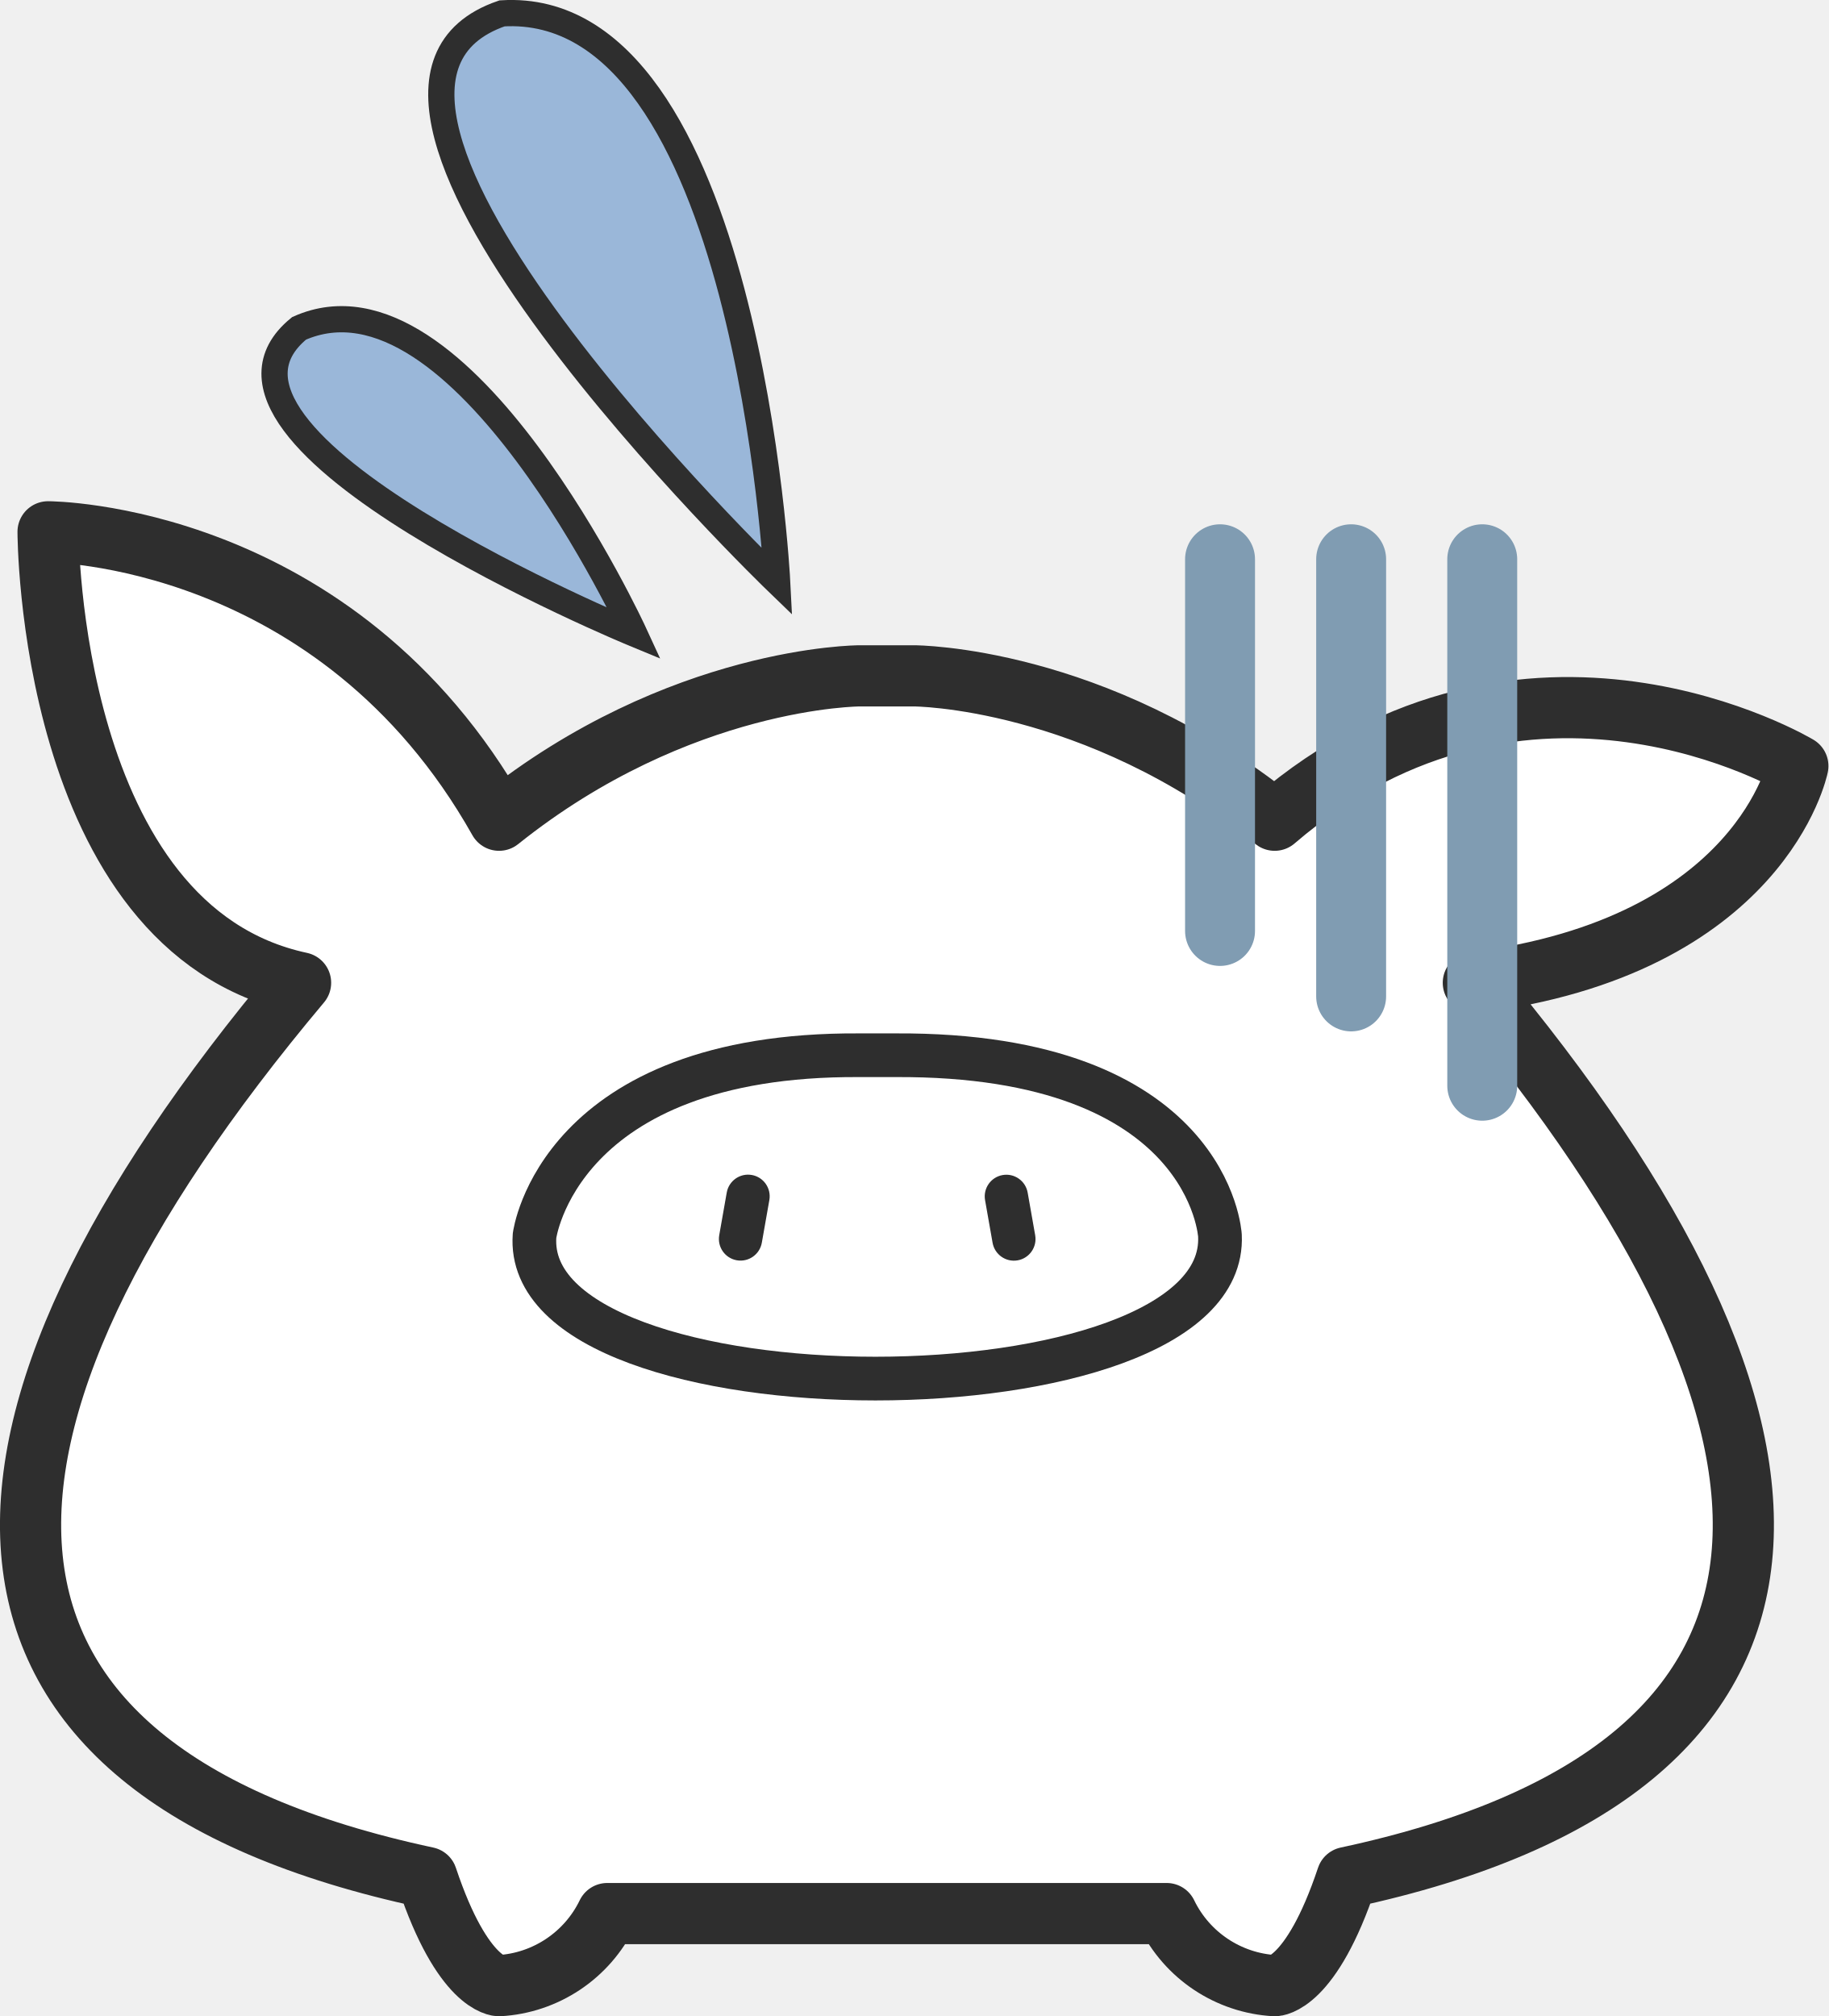
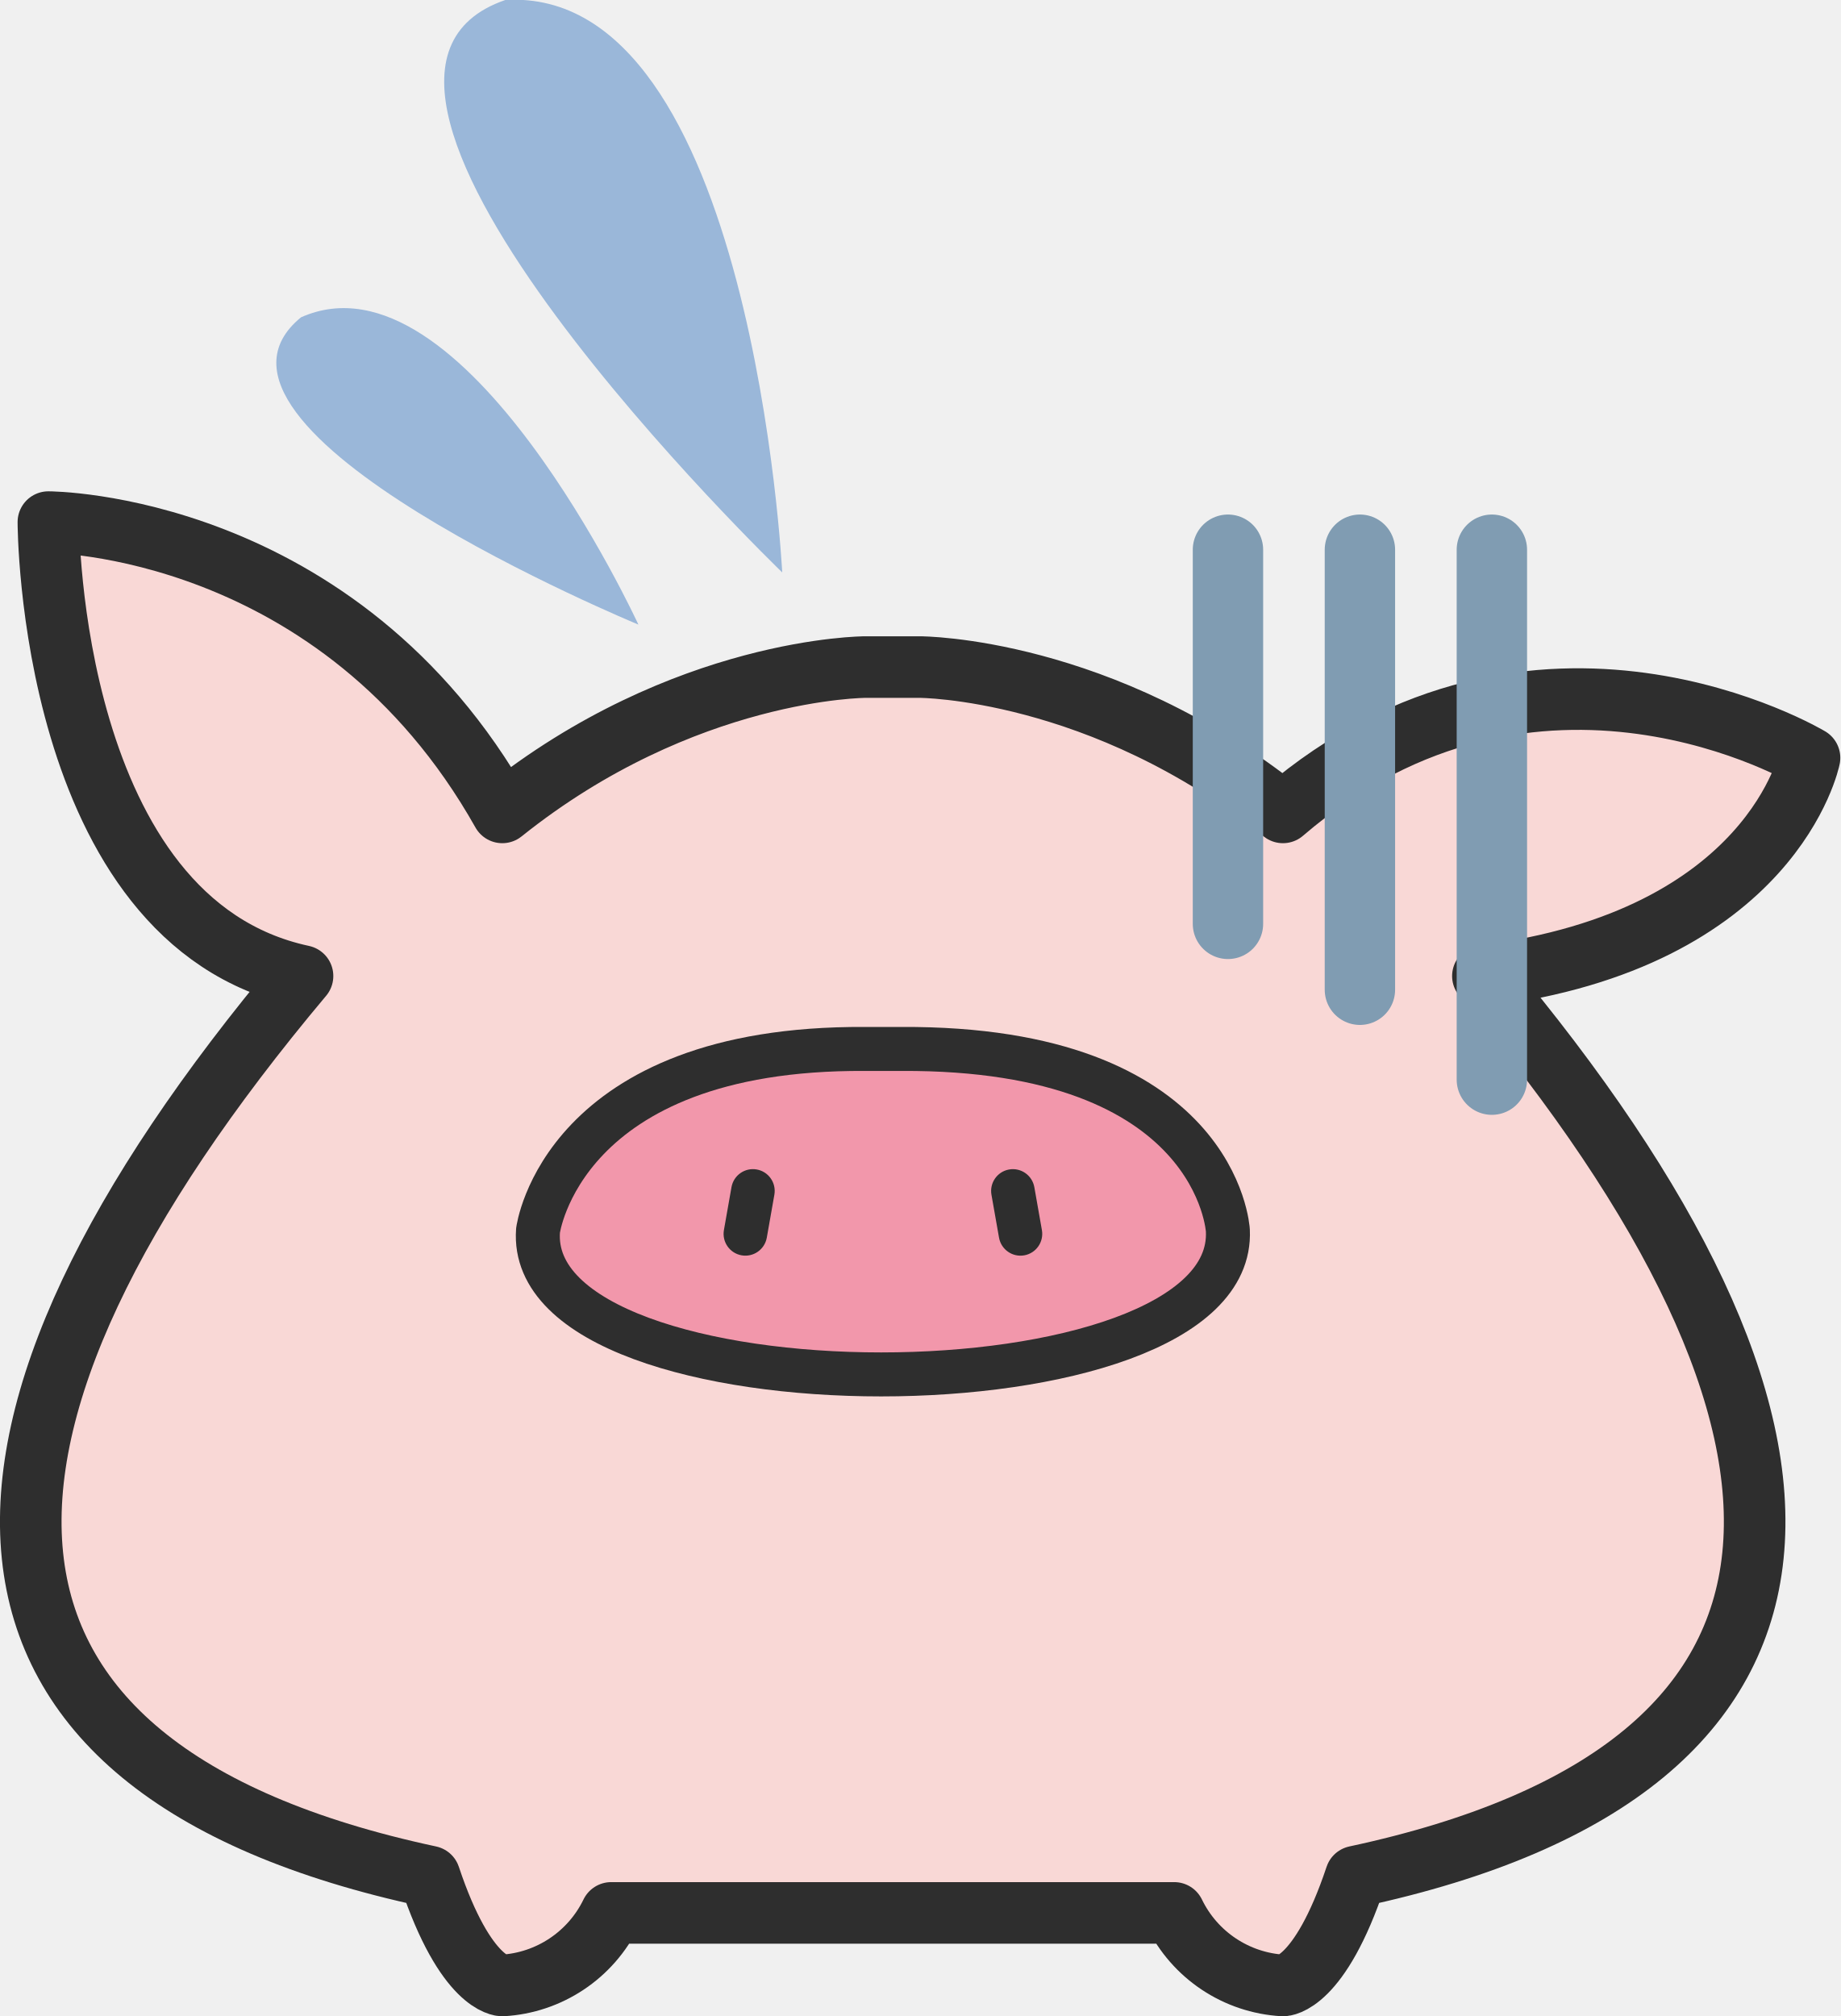
- <svg xmlns="http://www.w3.org/2000/svg" viewBox="0 0 209.2 230.67">
+ <svg xmlns="http://www.w3.org/2000/svg" viewBox="0 0 209.2 229.17">
  <defs>
-     <style>.cls-1,.cls-2{fill:#fff;stroke-linejoin:round;}.cls-1,.cls-2,.cls-4{stroke:#2e2e2e;}.cls-1{stroke-width:7px;}.cls-2,.cls-5{stroke-linecap:round;}.cls-2{stroke-width:5px;}.cls-3{fill:#2e2e2e;}.cls-4{fill:#9ab7d9;stroke-width:3px;}.cls-4,.cls-5{stroke-miterlimit:10;}.cls-5{fill:none;stroke:#809cb2;stroke-width:8px;}</style>
+     <style>.cls-1{fill:#f9d8d6;stroke-width:7px;}.cls-1,.cls-2{stroke:#2e2e2e;stroke-linejoin:round;}.cls-2{fill:#f297ab;stroke-width:5px;}.cls-2,.cls-5{stroke-linecap:round;}.cls-3{fill:#2e2e2e;}.cls-4{fill:#9ab7d9;}.cls-5{fill:none;stroke:#809cb2;stroke-miterlimit:10;stroke-width:8px;}</style>
  </defs>
  <g id="レイヤー_2" data-name="レイヤー 2">
    <g id="_動物_表情パターン" data-name="【動物】表情パターン">
      <g id="体調悪い時">
-         <path class="cls-1" d="M205.7,87.65s-31-18.57-59.86,6.2c-20.63-16.52-41.27-16.52-41.27-16.52h-6.2s-20.63,0-41.27,16.52c-18.58-33-51.6-33-51.6-33s0,45.41,28.89,51.6c-43.34,51.6-43.34,90,14.45,102.37,4.13,12.38,8.26,12.38,8.26,12.38a14.66,14.66,0,0,0,12.38-8.25h64a14.66,14.66,0,0,0,12.38,8.25s4.13,0,8.26-12.38c57.79-12.38,57.79-50.77,14.45-102.37C201.57,108.29,205.7,87.65,205.7,87.65Z" />
-         <path class="cls-2" d="M139.58,141.38s-1.1-20.84-37.15-20.64H98.31c-34.47-.2-37.15,20.64-37.15,20.64C59.57,163.19,140.61,163.19,139.58,141.38Z" />
-         <rect class="cls-3" x="80.21" y="136.84" width="9.91" height="4.95" rx="2.48" transform="translate(-66.83 199) rotate(-80)" />
-         <rect class="cls-3" x="113.1" y="134.37" width="4.95" height="9.91" rx="2.48" transform="translate(-22.44 22.19) rotate(-10)" />
-         <path class="cls-4" d="M88.92,66.57S85.54-.19,57.44,1.53C30.91,10.62,88.92,66.57,88.92,66.57Z" />
-         <path class="cls-4" d="M72.57,72.5S52.73,29.33,34.22,37.57C18.7,50.26,72.57,72.5,72.57,72.5Z" />
-         <line class="cls-5" x1="139.59" y1="63.99" x2="139.59" y2="106.52" />
-         <line class="cls-5" x1="154.59" y1="63.99" x2="154.59" y2="114.01" />
-         <line class="cls-5" x1="169.59" y1="63.99" x2="169.59" y2="124.23" />
+         <path class="cls-1" d="M205.7,86.15s-31-18.57-59.86,6.2c-20.63-16.52-41.27-16.52-41.27-16.52h-6.2s-20.63,0-41.27,16.52c-18.58-33-51.6-33-51.6-33s0,45.41,28.89,51.6c-43.34,51.6-43.34,90,14.45,102.37,4.13,12.38,8.26,12.38,8.26,12.38a14.66,14.66,0,0,0,12.38-8.25h64a14.66,14.66,0,0,0,12.38,8.25s4.13,0,8.26-12.38c57.79-12.38,57.79-50.77,14.45-102.37C201.57,106.79,205.7,86.15,205.7,86.15Z" />
+         <path class="cls-2" d="M139.58,139.88s-1.1-20.84-37.15-20.64H98.31c-34.47-.2-37.15,20.64-37.15,20.64C59.57,161.69,140.61,161.69,139.58,139.88Z" />
+         <rect class="cls-3" x="80.21" y="135.34" width="9.91" height="4.95" rx="2.48" transform="translate(-65.35 197.76) rotate(-80)" />
+         <rect class="cls-3" x="113.1" y="132.87" width="4.95" height="9.91" rx="2.48" transform="translate(-22.18 22.16) rotate(-10)" />
+         <path class="cls-4" d="M88.92,65.07S85.54-1.69,57.44,0C30.91,9.12,88.92,65.07,88.92,65.07Z" />
+         <path class="cls-4" d="M72.57,71S52.73,27.83,34.22,36.07C18.7,48.76,72.57,71,72.57,71Z" />
+         <line class="cls-5" x1="139.59" y1="62.49" x2="139.59" y2="105.02" />
+         <line class="cls-5" x1="154.59" y1="62.49" x2="154.59" y2="112.51" />
+         <line class="cls-5" x1="169.59" y1="62.49" x2="169.59" y2="122.73" />
      </g>
    </g>
  </g>
</svg>
